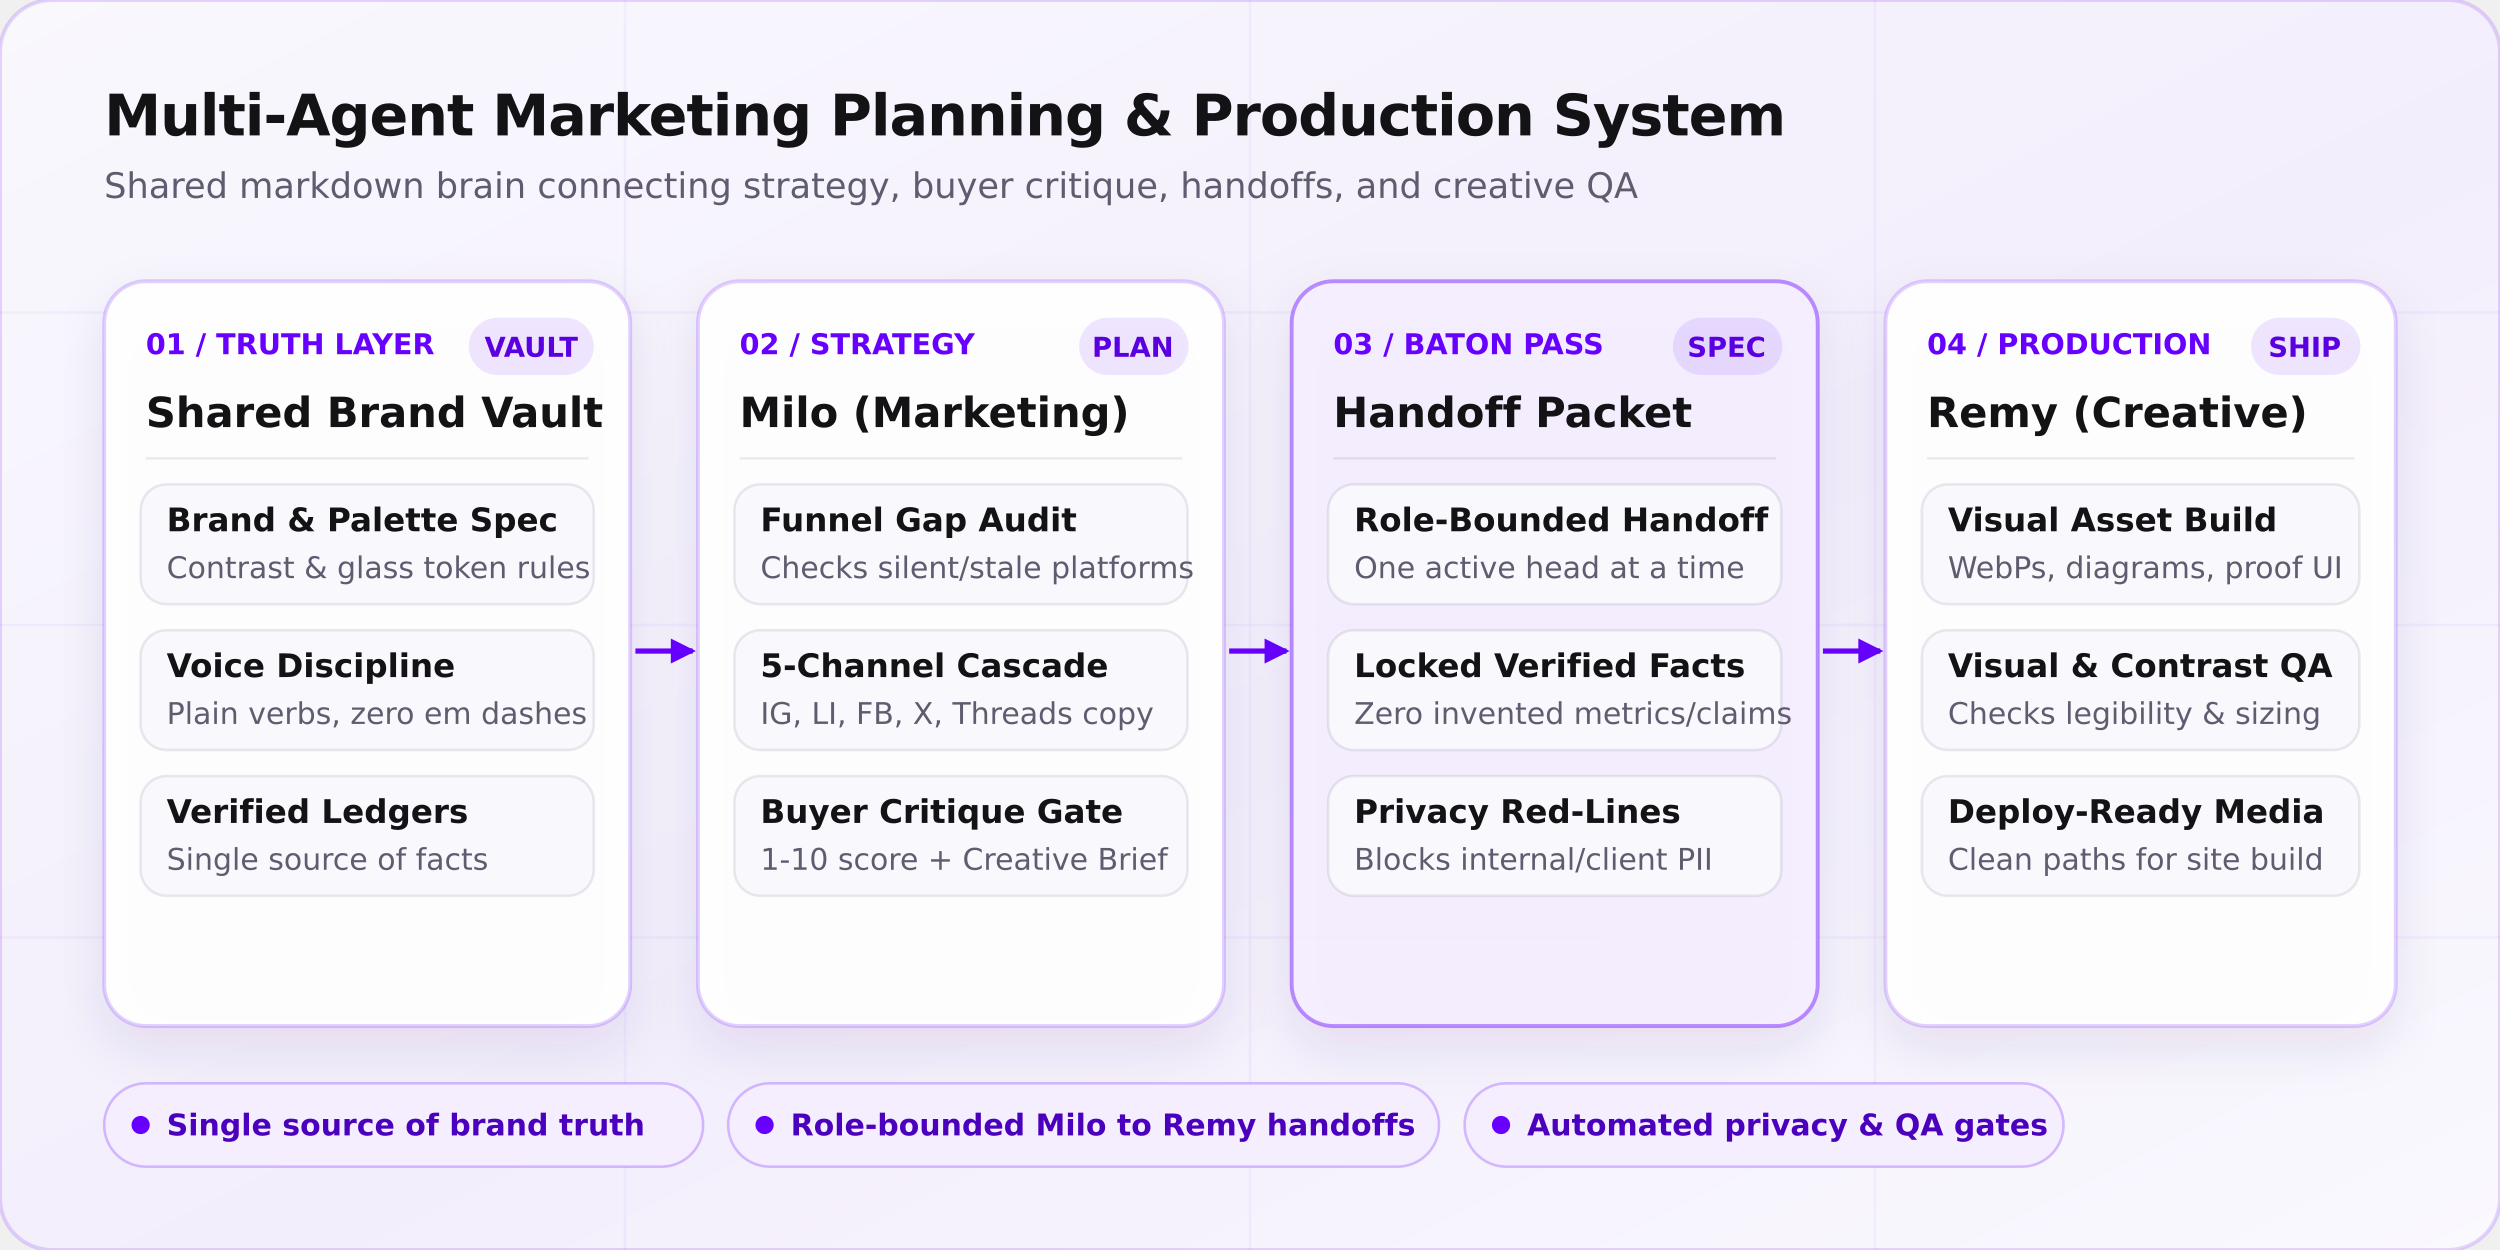
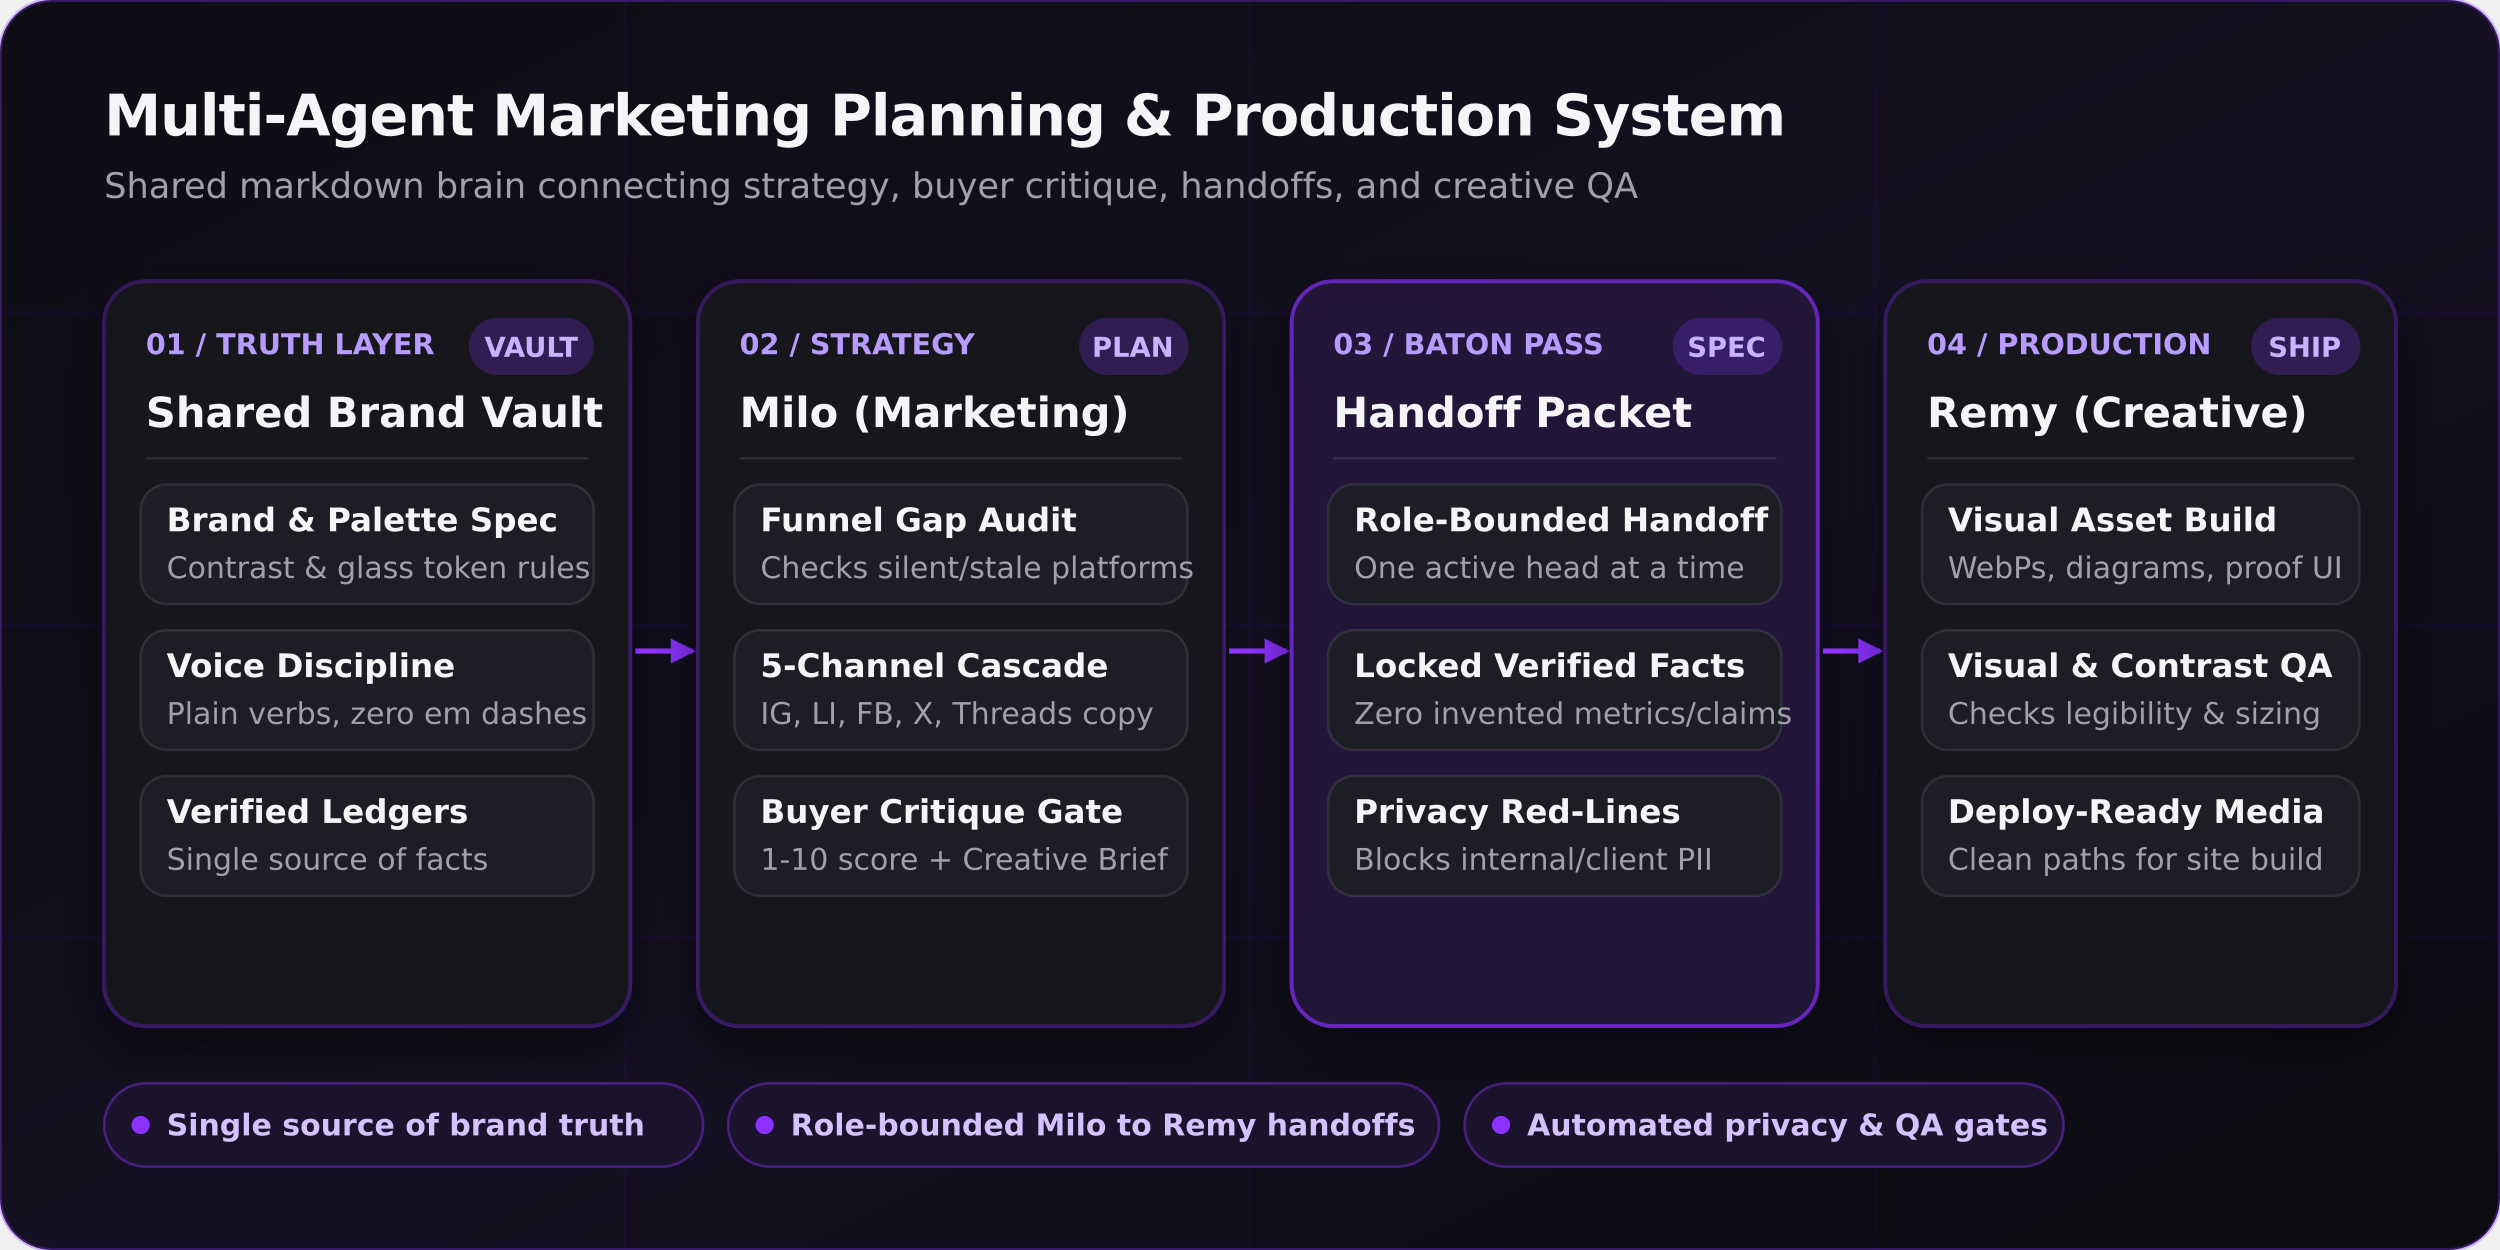
<svg xmlns="http://www.w3.org/2000/svg" viewBox="0 0 960 480" width="960" height="480" role="img" aria-label="Multi-Agent Marketing Planning &amp; Production System">
  <defs>
    <linearGradient id="bgGrad" x1="0" y1="0" x2="1" y2="1">
-       <stop offset="0%" stop-color="#F9F8FD" />
-       <stop offset="55%" stop-color="#F3EEFC" />
-       <stop offset="100%" stop-color="#FAF9FE" />
+       <stop offset="0%" stop-color="#0E0D14" />
+       <stop offset="55%" stop-color="#141022" />
+       <stop offset="100%" stop-color="#0B0B0F" />
    </linearGradient>
    <filter id="cardShadow" x="-8%" y="-8%" width="116%" height="124%">
-       <feDropShadow dx="0" dy="8" stdDeviation="10" flood-color="#2E106C" flood-opacity="0.10" />
+       <feDropShadow dx="0" dy="8" stdDeviation="10" flood-color="#000000" flood-opacity="0.55" />
    </filter>
    <marker id="arrow" viewBox="0 0 10 10" refX="8" refY="5" markerWidth="6" markerHeight="6" orient="auto-start-reverse">
-       <path d="M 1 1 L 9 5 L 1 9 z" fill="#6700FF" />
+       <path d="M 1 1 L 9 5 L 1 9 z" fill="#8B32FF" />
    </marker>
  </defs>
-   <rect width="960" height="480" rx="20" fill="url(#bgGrad)" stroke="#6700FF" stroke-opacity="0.16" stroke-width="1.5" />
-   <g opacity="0.28" stroke="#6700FF" stroke-opacity="0.14" stroke-width="1">
+   <rect width="960" height="480" rx="20" fill="url(#bgGrad)" stroke="#8B32FF" stroke-opacity="0.32" stroke-width="1.5" />
+   <g opacity="0.28" stroke="#6700FF" stroke-opacity="0.22" stroke-width="1">
    <line x1="0" y1="120" x2="960" y2="120" />
    <line x1="0" y1="240" x2="960" y2="240" />
    <line x1="0" y1="360" x2="960" y2="360" />
    <line x1="240" y1="0" x2="240" y2="480" />
    <line x1="480" y1="0" x2="480" y2="480" />
    <line x1="720" y1="0" x2="720" y2="480" />
  </g>
-   <text x="40" y="52" font-family="'Poppins', 'General Sans', 'DM Sans', ui-sans-serif, system-ui, -apple-system, 'Segoe UI', 'DejaVu Sans', sans-serif" font-size="22" font-weight="750" letter-spacing="-0.4" fill="#131316">Multi-Agent Marketing Planning &amp; Production System</text>
-   <text x="40" y="76" font-family="'Poppins', 'General Sans', 'DM Sans', ui-sans-serif, system-ui, -apple-system, 'Segoe UI', 'DejaVu Sans', sans-serif" font-size="13.5" font-weight="500" fill="#5F5C70">Shared markdown brain connecting strategy, buyer critique, handoffs, and creative QA</text>
+   <text x="40" y="52" font-family="'Poppins', 'General Sans', 'DM Sans', ui-sans-serif, system-ui, -apple-system, 'Segoe UI', 'DejaVu Sans', sans-serif" font-size="22" font-weight="750" letter-spacing="-0.4" fill="#F5F5F7">Multi-Agent Marketing Planning &amp; Production System</text>
+   <text x="40" y="76" font-family="'Poppins', 'General Sans', 'DM Sans', ui-sans-serif, system-ui, -apple-system, 'Segoe UI', 'DejaVu Sans', sans-serif" font-size="13.5" font-weight="500" fill="#A1A1AA">Shared markdown brain connecting strategy, buyer critique, handoffs, and creative QA</text>
  <g filter="url(#cardShadow)">
-     <rect x="40" y="108" width="202" height="286" rx="16" fill="#FFFFFF" fill-opacity="0.92" stroke="#6700FF" stroke-opacity="0.18" stroke-width="1.5" />
+     <rect x="40" y="108" width="202" height="286" rx="16" fill="#15151C" fill-opacity="0.96" stroke="#8B32FF" stroke-opacity="0.26" stroke-width="1.5" />
  </g>
-   <text x="56" y="136" font-family="'General Sans', 'DM Sans', ui-sans-serif, system-ui, -apple-system, 'Segoe UI', 'DejaVu Sans', sans-serif" font-size="11" font-weight="700" fill="#6700FF">01 / TRUTH LAYER</text>
-   <rect x="180.0" y="122" width="48" height="22" rx="11" fill="#6700FF" fill-opacity="0.10" />
-   <text x="204" y="137" text-anchor="middle" font-family="'General Sans', 'DM Sans', ui-sans-serif, system-ui, -apple-system, 'Segoe UI', 'DejaVu Sans', sans-serif" font-size="10.5" font-weight="700" fill="#5A00E0">VAULT</text>
-   <text x="56" y="164" font-family="'Poppins', 'General Sans', 'DM Sans', ui-sans-serif, system-ui, -apple-system, 'Segoe UI', 'DejaVu Sans', sans-serif" font-size="16" font-weight="750" fill="#131316">Shared Brand Vault</text>
-   <line x1="56" y1="176" x2="226" y2="176" stroke="#221844" stroke-opacity="0.08" stroke-width="1" />
-   <rect x="54" y="186" width="174" height="46" rx="10" fill="#F9F8FD" stroke="#221844" stroke-opacity="0.09" stroke-width="1" />
-   <text x="64" y="204" font-family="'Poppins', 'General Sans', 'DM Sans', ui-sans-serif, system-ui, -apple-system, 'Segoe UI', 'DejaVu Sans', sans-serif" font-size="12.5" font-weight="700" fill="#131316">Brand &amp; Palette Spec</text>
-   <text x="64" y="222" font-family="'Poppins', 'General Sans', 'DM Sans', ui-sans-serif, system-ui, -apple-system, 'Segoe UI', 'DejaVu Sans', sans-serif" font-size="11.5" font-weight="400" fill="#5F5C70">Contrast &amp; glass token rules</text>
-   <rect x="54" y="242" width="174" height="46" rx="10" fill="#F9F8FD" stroke="#221844" stroke-opacity="0.09" stroke-width="1" />
-   <text x="64" y="260" font-family="'Poppins', 'General Sans', 'DM Sans', ui-sans-serif, system-ui, -apple-system, 'Segoe UI', 'DejaVu Sans', sans-serif" font-size="12.5" font-weight="700" fill="#131316">Voice Discipline</text>
-   <text x="64" y="278" font-family="'Poppins', 'General Sans', 'DM Sans', ui-sans-serif, system-ui, -apple-system, 'Segoe UI', 'DejaVu Sans', sans-serif" font-size="11.5" font-weight="400" fill="#5F5C70">Plain verbs, zero em dashes</text>
-   <rect x="54" y="298" width="174" height="46" rx="10" fill="#F9F8FD" stroke="#221844" stroke-opacity="0.09" stroke-width="1" />
-   <text x="64" y="316" font-family="'Poppins', 'General Sans', 'DM Sans', ui-sans-serif, system-ui, -apple-system, 'Segoe UI', 'DejaVu Sans', sans-serif" font-size="12.5" font-weight="700" fill="#131316">Verified Ledgers</text>
-   <text x="64" y="334" font-family="'Poppins', 'General Sans', 'DM Sans', ui-sans-serif, system-ui, -apple-system, 'Segoe UI', 'DejaVu Sans', sans-serif" font-size="11.5" font-weight="400" fill="#5F5C70">Single source of facts</text>
-   <line x1="244" y1="250" x2="266" y2="250" stroke="#6700FF" stroke-width="2" marker-end="url(#arrow)" />
+   <text x="56" y="136" font-family="'General Sans', 'DM Sans', ui-sans-serif, system-ui, -apple-system, 'Segoe UI', 'DejaVu Sans', sans-serif" font-size="11" font-weight="700" fill="#B79BFF">01 / TRUTH LAYER</text>
+   <rect x="180.0" y="122" width="48" height="22" rx="11" fill="#8B32FF" fill-opacity="0.24" />
+   <text x="204" y="137" text-anchor="middle" font-family="'General Sans', 'DM Sans', ui-sans-serif, system-ui, -apple-system, 'Segoe UI', 'DejaVu Sans', sans-serif" font-size="10.5" font-weight="700" fill="#C9B3FF">VAULT</text>
+   <text x="56" y="164" font-family="'Poppins', 'General Sans', 'DM Sans', ui-sans-serif, system-ui, -apple-system, 'Segoe UI', 'DejaVu Sans', sans-serif" font-size="16" font-weight="750" fill="#F5F5F7">Shared Brand Vault</text>
+   <line x1="56" y1="176" x2="226" y2="176" stroke="#FFFFFF" stroke-opacity="0.09" stroke-width="1" />
+   <rect x="54" y="186" width="174" height="46" rx="10" fill="#1D1D26" stroke="#FFFFFF" stroke-opacity="0.09" stroke-width="1" />
+   <text x="64" y="204" font-family="'Poppins', 'General Sans', 'DM Sans', ui-sans-serif, system-ui, -apple-system, 'Segoe UI', 'DejaVu Sans', sans-serif" font-size="12.5" font-weight="700" fill="#F5F5F7">Brand &amp; Palette Spec</text>
+   <text x="64" y="222" font-family="'Poppins', 'General Sans', 'DM Sans', ui-sans-serif, system-ui, -apple-system, 'Segoe UI', 'DejaVu Sans', sans-serif" font-size="11.5" font-weight="400" fill="#A1A1AA">Contrast &amp; glass token rules</text>
+   <rect x="54" y="242" width="174" height="46" rx="10" fill="#1D1D26" stroke="#FFFFFF" stroke-opacity="0.09" stroke-width="1" />
+   <text x="64" y="260" font-family="'Poppins', 'General Sans', 'DM Sans', ui-sans-serif, system-ui, -apple-system, 'Segoe UI', 'DejaVu Sans', sans-serif" font-size="12.5" font-weight="700" fill="#F5F5F7">Voice Discipline</text>
+   <text x="64" y="278" font-family="'Poppins', 'General Sans', 'DM Sans', ui-sans-serif, system-ui, -apple-system, 'Segoe UI', 'DejaVu Sans', sans-serif" font-size="11.5" font-weight="400" fill="#A1A1AA">Plain verbs, zero em dashes</text>
+   <rect x="54" y="298" width="174" height="46" rx="10" fill="#1D1D26" stroke="#FFFFFF" stroke-opacity="0.09" stroke-width="1" />
+   <text x="64" y="316" font-family="'Poppins', 'General Sans', 'DM Sans', ui-sans-serif, system-ui, -apple-system, 'Segoe UI', 'DejaVu Sans', sans-serif" font-size="12.5" font-weight="700" fill="#F5F5F7">Verified Ledgers</text>
+   <text x="64" y="334" font-family="'Poppins', 'General Sans', 'DM Sans', ui-sans-serif, system-ui, -apple-system, 'Segoe UI', 'DejaVu Sans', sans-serif" font-size="11.5" font-weight="400" fill="#A1A1AA">Single source of facts</text>
+   <line x1="244" y1="250" x2="266" y2="250" stroke="#8B32FF" stroke-width="2" marker-end="url(#arrow)" />
  <g filter="url(#cardShadow)">
-     <rect x="268" y="108" width="202" height="286" rx="16" fill="#FFFFFF" fill-opacity="0.92" stroke="#6700FF" stroke-opacity="0.18" stroke-width="1.5" />
+     <rect x="268" y="108" width="202" height="286" rx="16" fill="#15151C" fill-opacity="0.96" stroke="#8B32FF" stroke-opacity="0.26" stroke-width="1.5" />
  </g>
-   <text x="284" y="136" font-family="'General Sans', 'DM Sans', ui-sans-serif, system-ui, -apple-system, 'Segoe UI', 'DejaVu Sans', sans-serif" font-size="11" font-weight="700" fill="#6700FF">02 / STRATEGY</text>
-   <rect x="414.4" y="122" width="42" height="22" rx="11" fill="#6700FF" fill-opacity="0.10" />
-   <text x="435" y="137" text-anchor="middle" font-family="'General Sans', 'DM Sans', ui-sans-serif, system-ui, -apple-system, 'Segoe UI', 'DejaVu Sans', sans-serif" font-size="10.5" font-weight="700" fill="#5A00E0">PLAN</text>
-   <text x="284" y="164" font-family="'Poppins', 'General Sans', 'DM Sans', ui-sans-serif, system-ui, -apple-system, 'Segoe UI', 'DejaVu Sans', sans-serif" font-size="16" font-weight="750" fill="#131316">Milo (Marketing)</text>
-   <line x1="284" y1="176" x2="454" y2="176" stroke="#221844" stroke-opacity="0.08" stroke-width="1" />
-   <rect x="282" y="186" width="174" height="46" rx="10" fill="#F9F8FD" stroke="#221844" stroke-opacity="0.09" stroke-width="1" />
-   <text x="292" y="204" font-family="'Poppins', 'General Sans', 'DM Sans', ui-sans-serif, system-ui, -apple-system, 'Segoe UI', 'DejaVu Sans', sans-serif" font-size="12.5" font-weight="700" fill="#131316">Funnel Gap Audit</text>
-   <text x="292" y="222" font-family="'Poppins', 'General Sans', 'DM Sans', ui-sans-serif, system-ui, -apple-system, 'Segoe UI', 'DejaVu Sans', sans-serif" font-size="11.5" font-weight="400" fill="#5F5C70">Checks silent/stale platforms</text>
-   <rect x="282" y="242" width="174" height="46" rx="10" fill="#F9F8FD" stroke="#221844" stroke-opacity="0.09" stroke-width="1" />
-   <text x="292" y="260" font-family="'Poppins', 'General Sans', 'DM Sans', ui-sans-serif, system-ui, -apple-system, 'Segoe UI', 'DejaVu Sans', sans-serif" font-size="12.5" font-weight="700" fill="#131316">5-Channel Cascade</text>
-   <text x="292" y="278" font-family="'Poppins', 'General Sans', 'DM Sans', ui-sans-serif, system-ui, -apple-system, 'Segoe UI', 'DejaVu Sans', sans-serif" font-size="11.5" font-weight="400" fill="#5F5C70">IG, LI, FB, X, Threads copy</text>
-   <rect x="282" y="298" width="174" height="46" rx="10" fill="#F9F8FD" stroke="#221844" stroke-opacity="0.09" stroke-width="1" />
-   <text x="292" y="316" font-family="'Poppins', 'General Sans', 'DM Sans', ui-sans-serif, system-ui, -apple-system, 'Segoe UI', 'DejaVu Sans', sans-serif" font-size="12.5" font-weight="700" fill="#131316">Buyer Critique Gate</text>
-   <text x="292" y="334" font-family="'Poppins', 'General Sans', 'DM Sans', ui-sans-serif, system-ui, -apple-system, 'Segoe UI', 'DejaVu Sans', sans-serif" font-size="11.5" font-weight="400" fill="#5F5C70">1-10 score + Creative Brief</text>
-   <line x1="472" y1="250" x2="494" y2="250" stroke="#6700FF" stroke-width="2" marker-end="url(#arrow)" />
+   <text x="284" y="136" font-family="'General Sans', 'DM Sans', ui-sans-serif, system-ui, -apple-system, 'Segoe UI', 'DejaVu Sans', sans-serif" font-size="11" font-weight="700" fill="#B79BFF">02 / STRATEGY</text>
+   <rect x="414.4" y="122" width="42" height="22" rx="11" fill="#8B32FF" fill-opacity="0.24" />
+   <text x="435" y="137" text-anchor="middle" font-family="'General Sans', 'DM Sans', ui-sans-serif, system-ui, -apple-system, 'Segoe UI', 'DejaVu Sans', sans-serif" font-size="10.5" font-weight="700" fill="#C9B3FF">PLAN</text>
+   <text x="284" y="164" font-family="'Poppins', 'General Sans', 'DM Sans', ui-sans-serif, system-ui, -apple-system, 'Segoe UI', 'DejaVu Sans', sans-serif" font-size="16" font-weight="750" fill="#F5F5F7">Milo (Marketing)</text>
+   <line x1="284" y1="176" x2="454" y2="176" stroke="#FFFFFF" stroke-opacity="0.09" stroke-width="1" />
+   <rect x="282" y="186" width="174" height="46" rx="10" fill="#1D1D26" stroke="#FFFFFF" stroke-opacity="0.09" stroke-width="1" />
+   <text x="292" y="204" font-family="'Poppins', 'General Sans', 'DM Sans', ui-sans-serif, system-ui, -apple-system, 'Segoe UI', 'DejaVu Sans', sans-serif" font-size="12.5" font-weight="700" fill="#F5F5F7">Funnel Gap Audit</text>
+   <text x="292" y="222" font-family="'Poppins', 'General Sans', 'DM Sans', ui-sans-serif, system-ui, -apple-system, 'Segoe UI', 'DejaVu Sans', sans-serif" font-size="11.5" font-weight="400" fill="#A1A1AA">Checks silent/stale platforms</text>
+   <rect x="282" y="242" width="174" height="46" rx="10" fill="#1D1D26" stroke="#FFFFFF" stroke-opacity="0.09" stroke-width="1" />
+   <text x="292" y="260" font-family="'Poppins', 'General Sans', 'DM Sans', ui-sans-serif, system-ui, -apple-system, 'Segoe UI', 'DejaVu Sans', sans-serif" font-size="12.5" font-weight="700" fill="#F5F5F7">5-Channel Cascade</text>
+   <text x="292" y="278" font-family="'Poppins', 'General Sans', 'DM Sans', ui-sans-serif, system-ui, -apple-system, 'Segoe UI', 'DejaVu Sans', sans-serif" font-size="11.5" font-weight="400" fill="#A1A1AA">IG, LI, FB, X, Threads copy</text>
+   <rect x="282" y="298" width="174" height="46" rx="10" fill="#1D1D26" stroke="#FFFFFF" stroke-opacity="0.09" stroke-width="1" />
+   <text x="292" y="316" font-family="'Poppins', 'General Sans', 'DM Sans', ui-sans-serif, system-ui, -apple-system, 'Segoe UI', 'DejaVu Sans', sans-serif" font-size="12.5" font-weight="700" fill="#F5F5F7">Buyer Critique Gate</text>
+   <text x="292" y="334" font-family="'Poppins', 'General Sans', 'DM Sans', ui-sans-serif, system-ui, -apple-system, 'Segoe UI', 'DejaVu Sans', sans-serif" font-size="11.5" font-weight="400" fill="#A1A1AA">1-10 score + Creative Brief</text>
+   <line x1="472" y1="250" x2="494" y2="250" stroke="#8B32FF" stroke-width="2" marker-end="url(#arrow)" />
  <g filter="url(#cardShadow)">
-     <rect x="496" y="108" width="202" height="286" rx="16" fill="#F4EEFF" fill-opacity="0.92" stroke="#6700FF" stroke-opacity="0.42" stroke-width="1.5" />
+     <rect x="496" y="108" width="202" height="286" rx="16" fill="#211438" fill-opacity="0.96" stroke="#8B32FF" stroke-opacity="0.65" stroke-width="1.5" />
  </g>
-   <text x="512" y="136" font-family="'General Sans', 'DM Sans', ui-sans-serif, system-ui, -apple-system, 'Segoe UI', 'DejaVu Sans', sans-serif" font-size="11" font-weight="700" fill="#6700FF">03 / BATON PASS</text>
-   <rect x="642.4" y="122" width="42" height="22" rx="11" fill="#6700FF" fill-opacity="0.10" />
-   <text x="663" y="137" text-anchor="middle" font-family="'General Sans', 'DM Sans', ui-sans-serif, system-ui, -apple-system, 'Segoe UI', 'DejaVu Sans', sans-serif" font-size="10.5" font-weight="700" fill="#5A00E0">SPEC</text>
-   <text x="512" y="164" font-family="'Poppins', 'General Sans', 'DM Sans', ui-sans-serif, system-ui, -apple-system, 'Segoe UI', 'DejaVu Sans', sans-serif" font-size="16" font-weight="750" fill="#131316">Handoff Packet</text>
-   <line x1="512" y1="176" x2="682" y2="176" stroke="#221844" stroke-opacity="0.08" stroke-width="1" />
-   <rect x="510" y="186" width="174" height="46" rx="10" fill="#F9F8FD" stroke="#221844" stroke-opacity="0.09" stroke-width="1" />
-   <text x="520" y="204" font-family="'Poppins', 'General Sans', 'DM Sans', ui-sans-serif, system-ui, -apple-system, 'Segoe UI', 'DejaVu Sans', sans-serif" font-size="12.5" font-weight="700" fill="#131316">Role-Bounded Handoff</text>
-   <text x="520" y="222" font-family="'Poppins', 'General Sans', 'DM Sans', ui-sans-serif, system-ui, -apple-system, 'Segoe UI', 'DejaVu Sans', sans-serif" font-size="11.5" font-weight="400" fill="#5F5C70">One active head at a time</text>
-   <rect x="510" y="242" width="174" height="46" rx="10" fill="#F9F8FD" stroke="#221844" stroke-opacity="0.09" stroke-width="1" />
-   <text x="520" y="260" font-family="'Poppins', 'General Sans', 'DM Sans', ui-sans-serif, system-ui, -apple-system, 'Segoe UI', 'DejaVu Sans', sans-serif" font-size="12.5" font-weight="700" fill="#131316">Locked Verified Facts</text>
-   <text x="520" y="278" font-family="'Poppins', 'General Sans', 'DM Sans', ui-sans-serif, system-ui, -apple-system, 'Segoe UI', 'DejaVu Sans', sans-serif" font-size="11.5" font-weight="400" fill="#5F5C70">Zero invented metrics/claims</text>
-   <rect x="510" y="298" width="174" height="46" rx="10" fill="#F9F8FD" stroke="#221844" stroke-opacity="0.09" stroke-width="1" />
-   <text x="520" y="316" font-family="'Poppins', 'General Sans', 'DM Sans', ui-sans-serif, system-ui, -apple-system, 'Segoe UI', 'DejaVu Sans', sans-serif" font-size="12.5" font-weight="700" fill="#131316">Privacy Red-Lines</text>
-   <text x="520" y="334" font-family="'Poppins', 'General Sans', 'DM Sans', ui-sans-serif, system-ui, -apple-system, 'Segoe UI', 'DejaVu Sans', sans-serif" font-size="11.5" font-weight="400" fill="#5F5C70">Blocks internal/client PII</text>
-   <line x1="700" y1="250" x2="722" y2="250" stroke="#6700FF" stroke-width="2" marker-end="url(#arrow)" />
+   <text x="512" y="136" font-family="'General Sans', 'DM Sans', ui-sans-serif, system-ui, -apple-system, 'Segoe UI', 'DejaVu Sans', sans-serif" font-size="11" font-weight="700" fill="#B79BFF">03 / BATON PASS</text>
+   <rect x="642.4" y="122" width="42" height="22" rx="11" fill="#8B32FF" fill-opacity="0.24" />
+   <text x="663" y="137" text-anchor="middle" font-family="'General Sans', 'DM Sans', ui-sans-serif, system-ui, -apple-system, 'Segoe UI', 'DejaVu Sans', sans-serif" font-size="10.5" font-weight="700" fill="#C9B3FF">SPEC</text>
+   <text x="512" y="164" font-family="'Poppins', 'General Sans', 'DM Sans', ui-sans-serif, system-ui, -apple-system, 'Segoe UI', 'DejaVu Sans', sans-serif" font-size="16" font-weight="750" fill="#F5F5F7">Handoff Packet</text>
+   <line x1="512" y1="176" x2="682" y2="176" stroke="#FFFFFF" stroke-opacity="0.09" stroke-width="1" />
+   <rect x="510" y="186" width="174" height="46" rx="10" fill="#1D1D26" stroke="#FFFFFF" stroke-opacity="0.09" stroke-width="1" />
+   <text x="520" y="204" font-family="'Poppins', 'General Sans', 'DM Sans', ui-sans-serif, system-ui, -apple-system, 'Segoe UI', 'DejaVu Sans', sans-serif" font-size="12.5" font-weight="700" fill="#F5F5F7">Role-Bounded Handoff</text>
+   <text x="520" y="222" font-family="'Poppins', 'General Sans', 'DM Sans', ui-sans-serif, system-ui, -apple-system, 'Segoe UI', 'DejaVu Sans', sans-serif" font-size="11.5" font-weight="400" fill="#A1A1AA">One active head at a time</text>
+   <rect x="510" y="242" width="174" height="46" rx="10" fill="#1D1D26" stroke="#FFFFFF" stroke-opacity="0.09" stroke-width="1" />
+   <text x="520" y="260" font-family="'Poppins', 'General Sans', 'DM Sans', ui-sans-serif, system-ui, -apple-system, 'Segoe UI', 'DejaVu Sans', sans-serif" font-size="12.5" font-weight="700" fill="#F5F5F7">Locked Verified Facts</text>
+   <text x="520" y="278" font-family="'Poppins', 'General Sans', 'DM Sans', ui-sans-serif, system-ui, -apple-system, 'Segoe UI', 'DejaVu Sans', sans-serif" font-size="11.5" font-weight="400" fill="#A1A1AA">Zero invented metrics/claims</text>
+   <rect x="510" y="298" width="174" height="46" rx="10" fill="#1D1D26" stroke="#FFFFFF" stroke-opacity="0.09" stroke-width="1" />
+   <text x="520" y="316" font-family="'Poppins', 'General Sans', 'DM Sans', ui-sans-serif, system-ui, -apple-system, 'Segoe UI', 'DejaVu Sans', sans-serif" font-size="12.5" font-weight="700" fill="#F5F5F7">Privacy Red-Lines</text>
+   <text x="520" y="334" font-family="'Poppins', 'General Sans', 'DM Sans', ui-sans-serif, system-ui, -apple-system, 'Segoe UI', 'DejaVu Sans', sans-serif" font-size="11.5" font-weight="400" fill="#A1A1AA">Blocks internal/client PII</text>
+   <line x1="700" y1="250" x2="722" y2="250" stroke="#8B32FF" stroke-width="2" marker-end="url(#arrow)" />
  <g filter="url(#cardShadow)">
-     <rect x="724" y="108" width="196" height="286" rx="16" fill="#FFFFFF" fill-opacity="0.92" stroke="#6700FF" stroke-opacity="0.18" stroke-width="1.5" />
+     <rect x="724" y="108" width="196" height="286" rx="16" fill="#15151C" fill-opacity="0.96" stroke="#8B32FF" stroke-opacity="0.26" stroke-width="1.5" />
  </g>
-   <text x="740" y="136" font-family="'General Sans', 'DM Sans', ui-sans-serif, system-ui, -apple-system, 'Segoe UI', 'DejaVu Sans', sans-serif" font-size="11" font-weight="700" fill="#6700FF">04 / PRODUCTION</text>
-   <rect x="864.4" y="122" width="42" height="22" rx="11" fill="#6700FF" fill-opacity="0.10" />
-   <text x="885" y="137" text-anchor="middle" font-family="'General Sans', 'DM Sans', ui-sans-serif, system-ui, -apple-system, 'Segoe UI', 'DejaVu Sans', sans-serif" font-size="10.5" font-weight="700" fill="#5A00E0">SHIP</text>
-   <text x="740" y="164" font-family="'Poppins', 'General Sans', 'DM Sans', ui-sans-serif, system-ui, -apple-system, 'Segoe UI', 'DejaVu Sans', sans-serif" font-size="16" font-weight="750" fill="#131316">Remy (Creative)</text>
-   <line x1="740" y1="176" x2="904" y2="176" stroke="#221844" stroke-opacity="0.08" stroke-width="1" />
-   <rect x="738" y="186" width="168" height="46" rx="10" fill="#F9F8FD" stroke="#221844" stroke-opacity="0.09" stroke-width="1" />
-   <text x="748" y="204" font-family="'Poppins', 'General Sans', 'DM Sans', ui-sans-serif, system-ui, -apple-system, 'Segoe UI', 'DejaVu Sans', sans-serif" font-size="12.5" font-weight="700" fill="#131316">Visual Asset Build</text>
-   <text x="748" y="222" font-family="'Poppins', 'General Sans', 'DM Sans', ui-sans-serif, system-ui, -apple-system, 'Segoe UI', 'DejaVu Sans', sans-serif" font-size="11.5" font-weight="400" fill="#5F5C70">WebPs, diagrams, proof UI</text>
-   <rect x="738" y="242" width="168" height="46" rx="10" fill="#F9F8FD" stroke="#221844" stroke-opacity="0.09" stroke-width="1" />
-   <text x="748" y="260" font-family="'Poppins', 'General Sans', 'DM Sans', ui-sans-serif, system-ui, -apple-system, 'Segoe UI', 'DejaVu Sans', sans-serif" font-size="12.5" font-weight="700" fill="#131316">Visual &amp; Contrast QA</text>
-   <text x="748" y="278" font-family="'Poppins', 'General Sans', 'DM Sans', ui-sans-serif, system-ui, -apple-system, 'Segoe UI', 'DejaVu Sans', sans-serif" font-size="11.5" font-weight="400" fill="#5F5C70">Checks legibility &amp; sizing</text>
-   <rect x="738" y="298" width="168" height="46" rx="10" fill="#F9F8FD" stroke="#221844" stroke-opacity="0.09" stroke-width="1" />
-   <text x="748" y="316" font-family="'Poppins', 'General Sans', 'DM Sans', ui-sans-serif, system-ui, -apple-system, 'Segoe UI', 'DejaVu Sans', sans-serif" font-size="12.5" font-weight="700" fill="#131316">Deploy-Ready Media</text>
-   <text x="748" y="334" font-family="'Poppins', 'General Sans', 'DM Sans', ui-sans-serif, system-ui, -apple-system, 'Segoe UI', 'DejaVu Sans', sans-serif" font-size="11.5" font-weight="400" fill="#5F5C70">Clean paths for site build</text>
-   <rect x="40" y="416" width="230" height="32" rx="16" fill="#F4EEFF" stroke="#6700FF" stroke-opacity="0.24" stroke-width="1" />
-   <circle cx="54" cy="432" r="3.5" fill="#6700FF" />
-   <text x="64" y="436" font-family="'General Sans', 'DM Sans', ui-sans-serif, system-ui, -apple-system, 'Segoe UI', 'DejaVu Sans', sans-serif" font-size="11.5" font-weight="600" fill="#4B00BD">Single source of brand truth</text>
-   <rect x="279.6" y="416" width="273" height="32" rx="16" fill="#F4EEFF" stroke="#6700FF" stroke-opacity="0.24" stroke-width="1" />
-   <circle cx="293.6" cy="432" r="3.5" fill="#6700FF" />
-   <text x="303.6" y="436" font-family="'General Sans', 'DM Sans', ui-sans-serif, system-ui, -apple-system, 'Segoe UI', 'DejaVu Sans', sans-serif" font-size="11.5" font-weight="600" fill="#4B00BD">Role-bounded Milo to Remy handoffs</text>
-   <rect x="562.4" y="416" width="230" height="32" rx="16" fill="#F4EEFF" stroke="#6700FF" stroke-opacity="0.24" stroke-width="1" />
-   <circle cx="576.4" cy="432" r="3.5" fill="#6700FF" />
-   <text x="586.4" y="436" font-family="'General Sans', 'DM Sans', ui-sans-serif, system-ui, -apple-system, 'Segoe UI', 'DejaVu Sans', sans-serif" font-size="11.5" font-weight="600" fill="#4B00BD">Automated privacy &amp; QA gates</text>
+   <text x="740" y="136" font-family="'General Sans', 'DM Sans', ui-sans-serif, system-ui, -apple-system, 'Segoe UI', 'DejaVu Sans', sans-serif" font-size="11" font-weight="700" fill="#B79BFF">04 / PRODUCTION</text>
+   <rect x="864.4" y="122" width="42" height="22" rx="11" fill="#8B32FF" fill-opacity="0.24" />
+   <text x="885" y="137" text-anchor="middle" font-family="'General Sans', 'DM Sans', ui-sans-serif, system-ui, -apple-system, 'Segoe UI', 'DejaVu Sans', sans-serif" font-size="10.5" font-weight="700" fill="#C9B3FF">SHIP</text>
+   <text x="740" y="164" font-family="'Poppins', 'General Sans', 'DM Sans', ui-sans-serif, system-ui, -apple-system, 'Segoe UI', 'DejaVu Sans', sans-serif" font-size="16" font-weight="750" fill="#F5F5F7">Remy (Creative)</text>
+   <line x1="740" y1="176" x2="904" y2="176" stroke="#FFFFFF" stroke-opacity="0.09" stroke-width="1" />
+   <rect x="738" y="186" width="168" height="46" rx="10" fill="#1D1D26" stroke="#FFFFFF" stroke-opacity="0.09" stroke-width="1" />
+   <text x="748" y="204" font-family="'Poppins', 'General Sans', 'DM Sans', ui-sans-serif, system-ui, -apple-system, 'Segoe UI', 'DejaVu Sans', sans-serif" font-size="12.5" font-weight="700" fill="#F5F5F7">Visual Asset Build</text>
+   <text x="748" y="222" font-family="'Poppins', 'General Sans', 'DM Sans', ui-sans-serif, system-ui, -apple-system, 'Segoe UI', 'DejaVu Sans', sans-serif" font-size="11.5" font-weight="400" fill="#A1A1AA">WebPs, diagrams, proof UI</text>
+   <rect x="738" y="242" width="168" height="46" rx="10" fill="#1D1D26" stroke="#FFFFFF" stroke-opacity="0.09" stroke-width="1" />
+   <text x="748" y="260" font-family="'Poppins', 'General Sans', 'DM Sans', ui-sans-serif, system-ui, -apple-system, 'Segoe UI', 'DejaVu Sans', sans-serif" font-size="12.5" font-weight="700" fill="#F5F5F7">Visual &amp; Contrast QA</text>
+   <text x="748" y="278" font-family="'Poppins', 'General Sans', 'DM Sans', ui-sans-serif, system-ui, -apple-system, 'Segoe UI', 'DejaVu Sans', sans-serif" font-size="11.5" font-weight="400" fill="#A1A1AA">Checks legibility &amp; sizing</text>
+   <rect x="738" y="298" width="168" height="46" rx="10" fill="#1D1D26" stroke="#FFFFFF" stroke-opacity="0.09" stroke-width="1" />
+   <text x="748" y="316" font-family="'Poppins', 'General Sans', 'DM Sans', ui-sans-serif, system-ui, -apple-system, 'Segoe UI', 'DejaVu Sans', sans-serif" font-size="12.5" font-weight="700" fill="#F5F5F7">Deploy-Ready Media</text>
+   <text x="748" y="334" font-family="'Poppins', 'General Sans', 'DM Sans', ui-sans-serif, system-ui, -apple-system, 'Segoe UI', 'DejaVu Sans', sans-serif" font-size="11.5" font-weight="400" fill="#A1A1AA">Clean paths for site build</text>
+   <rect x="40" y="416" width="230" height="32" rx="16" fill="#1A132B" stroke="#8B32FF" stroke-opacity="0.42" stroke-width="1" />
+   <circle cx="54" cy="432" r="3.5" fill="#8B32FF" />
+   <text x="64" y="436" font-family="'General Sans', 'DM Sans', ui-sans-serif, system-ui, -apple-system, 'Segoe UI', 'DejaVu Sans', sans-serif" font-size="11.5" font-weight="600" fill="#D4C2FF">Single source of brand truth</text>
+   <rect x="279.6" y="416" width="273" height="32" rx="16" fill="#1A132B" stroke="#8B32FF" stroke-opacity="0.42" stroke-width="1" />
+   <circle cx="293.6" cy="432" r="3.5" fill="#8B32FF" />
+   <text x="303.6" y="436" font-family="'General Sans', 'DM Sans', ui-sans-serif, system-ui, -apple-system, 'Segoe UI', 'DejaVu Sans', sans-serif" font-size="11.5" font-weight="600" fill="#D4C2FF">Role-bounded Milo to Remy handoffs</text>
+   <rect x="562.4" y="416" width="230" height="32" rx="16" fill="#1A132B" stroke="#8B32FF" stroke-opacity="0.42" stroke-width="1" />
+   <circle cx="576.4" cy="432" r="3.5" fill="#8B32FF" />
+   <text x="586.4" y="436" font-family="'General Sans', 'DM Sans', ui-sans-serif, system-ui, -apple-system, 'Segoe UI', 'DejaVu Sans', sans-serif" font-size="11.5" font-weight="600" fill="#D4C2FF">Automated privacy &amp; QA gates</text>
</svg>
